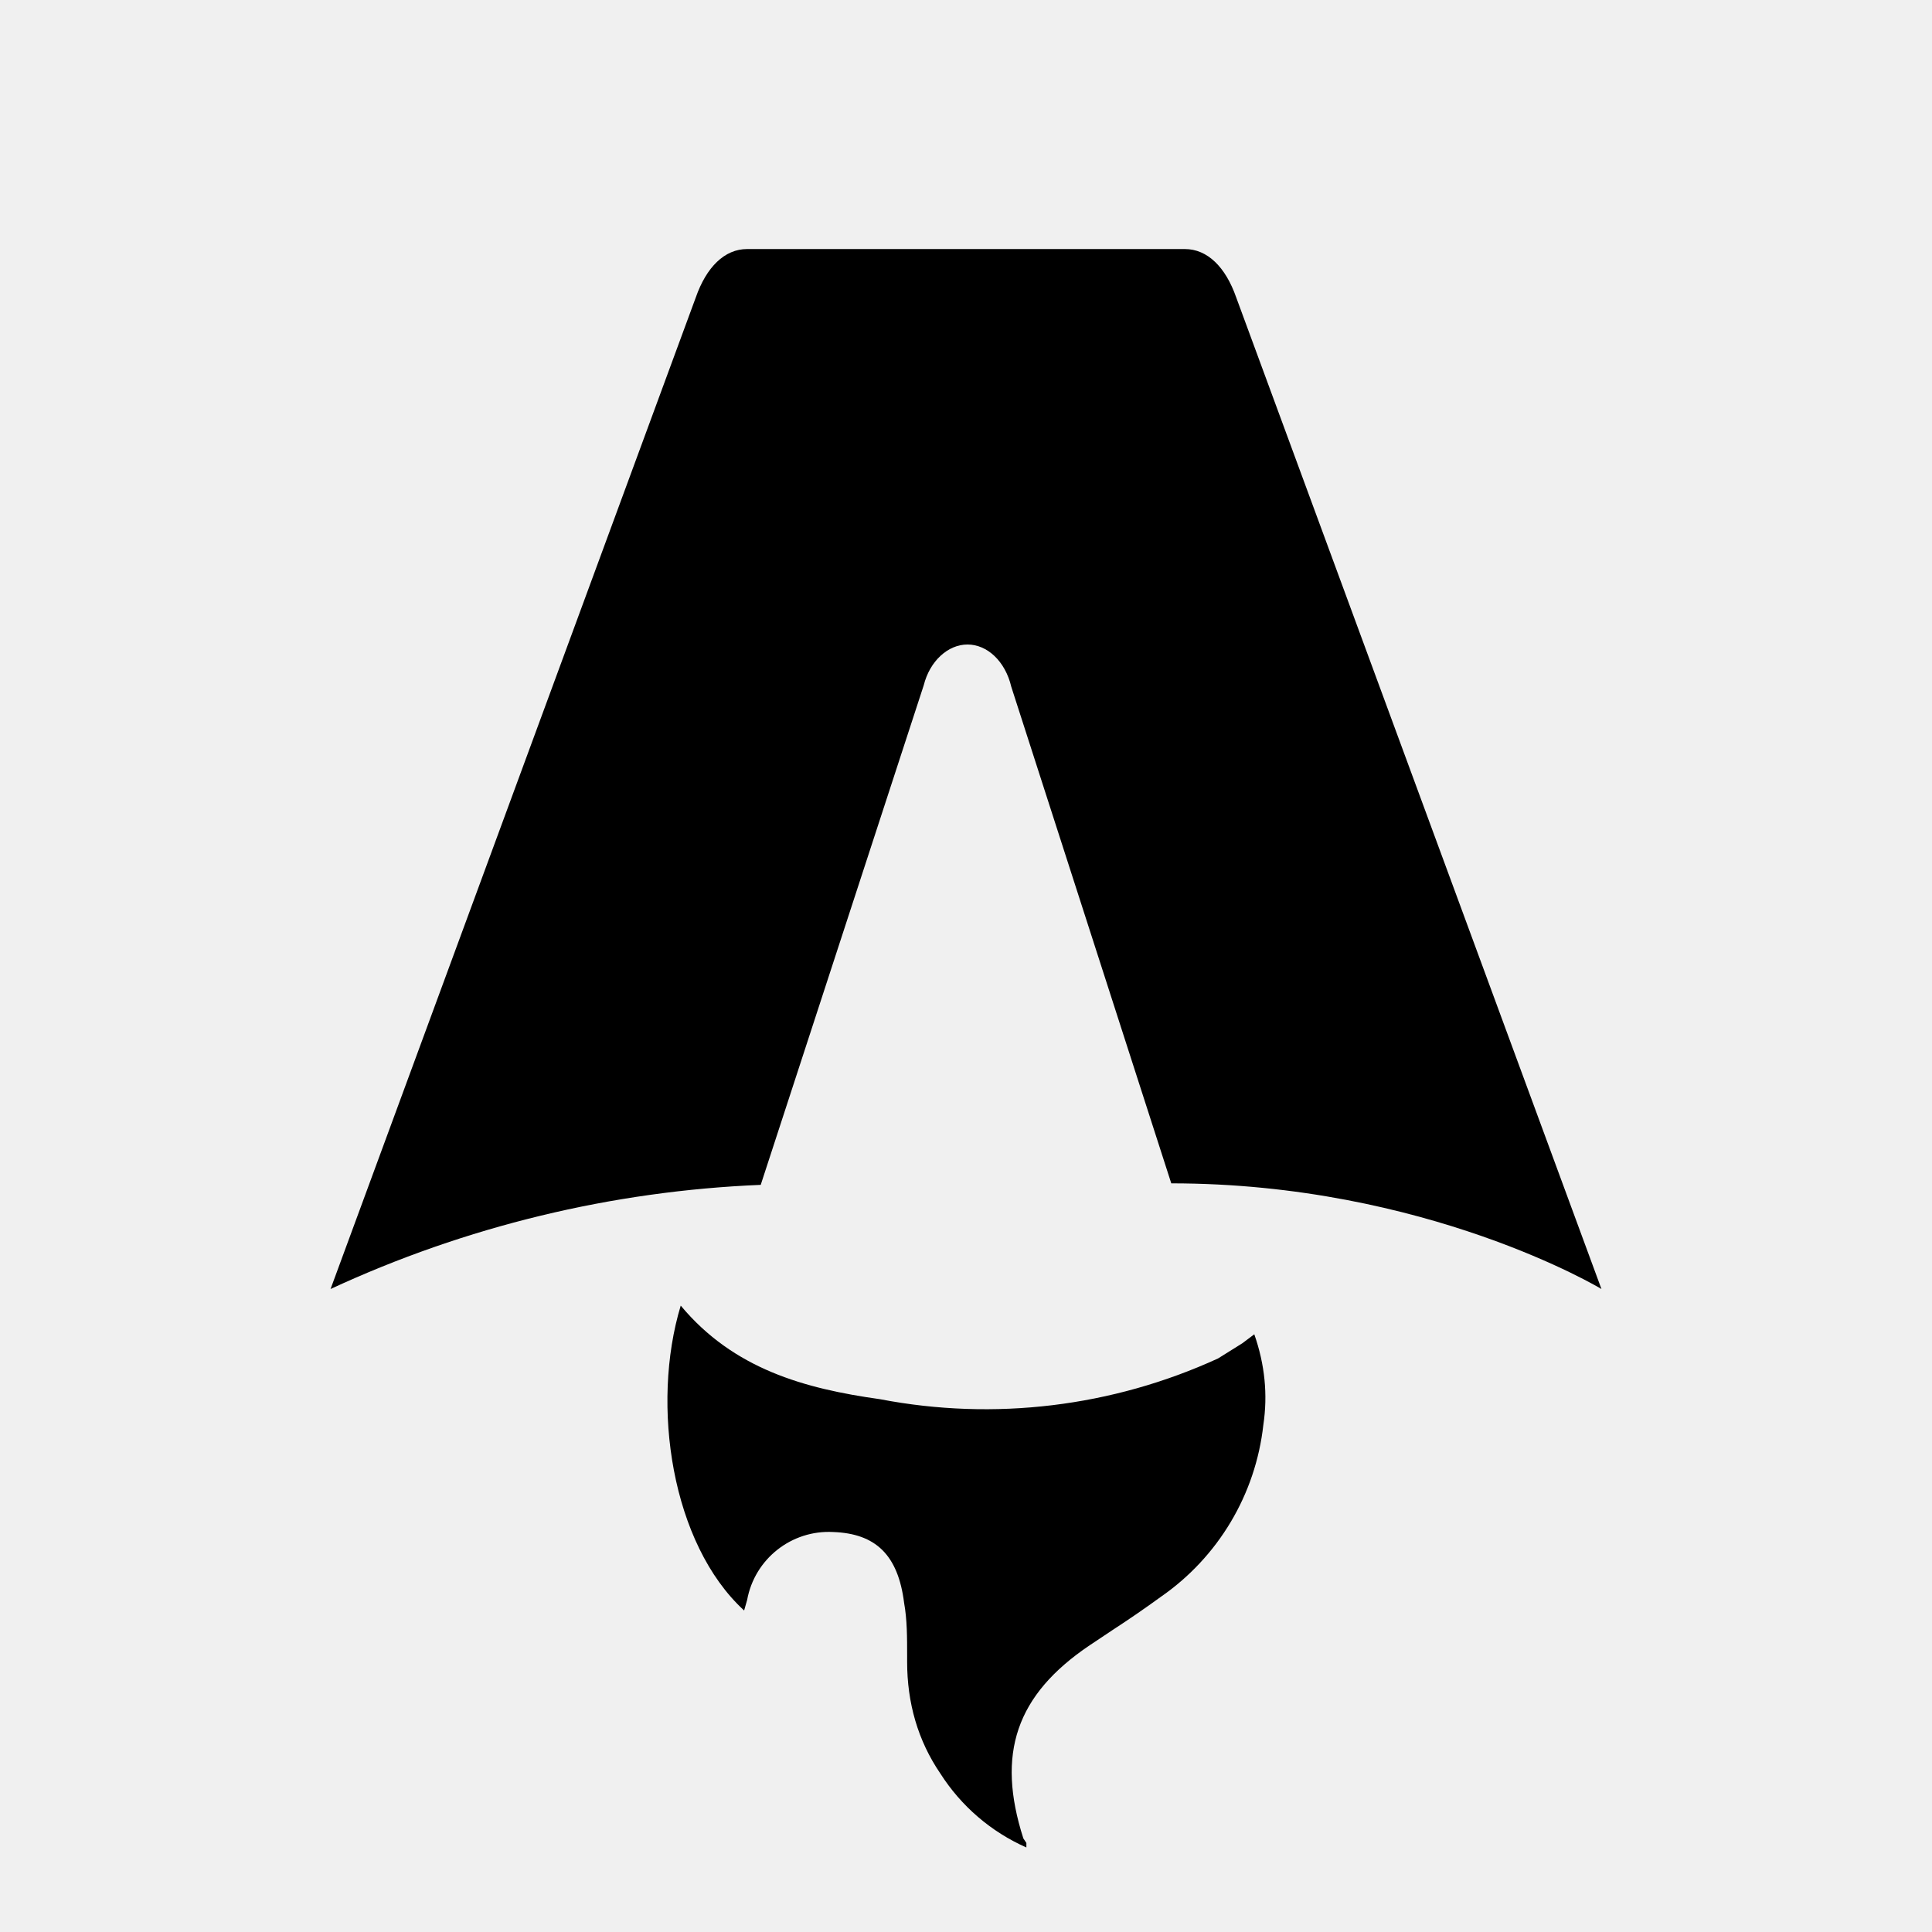
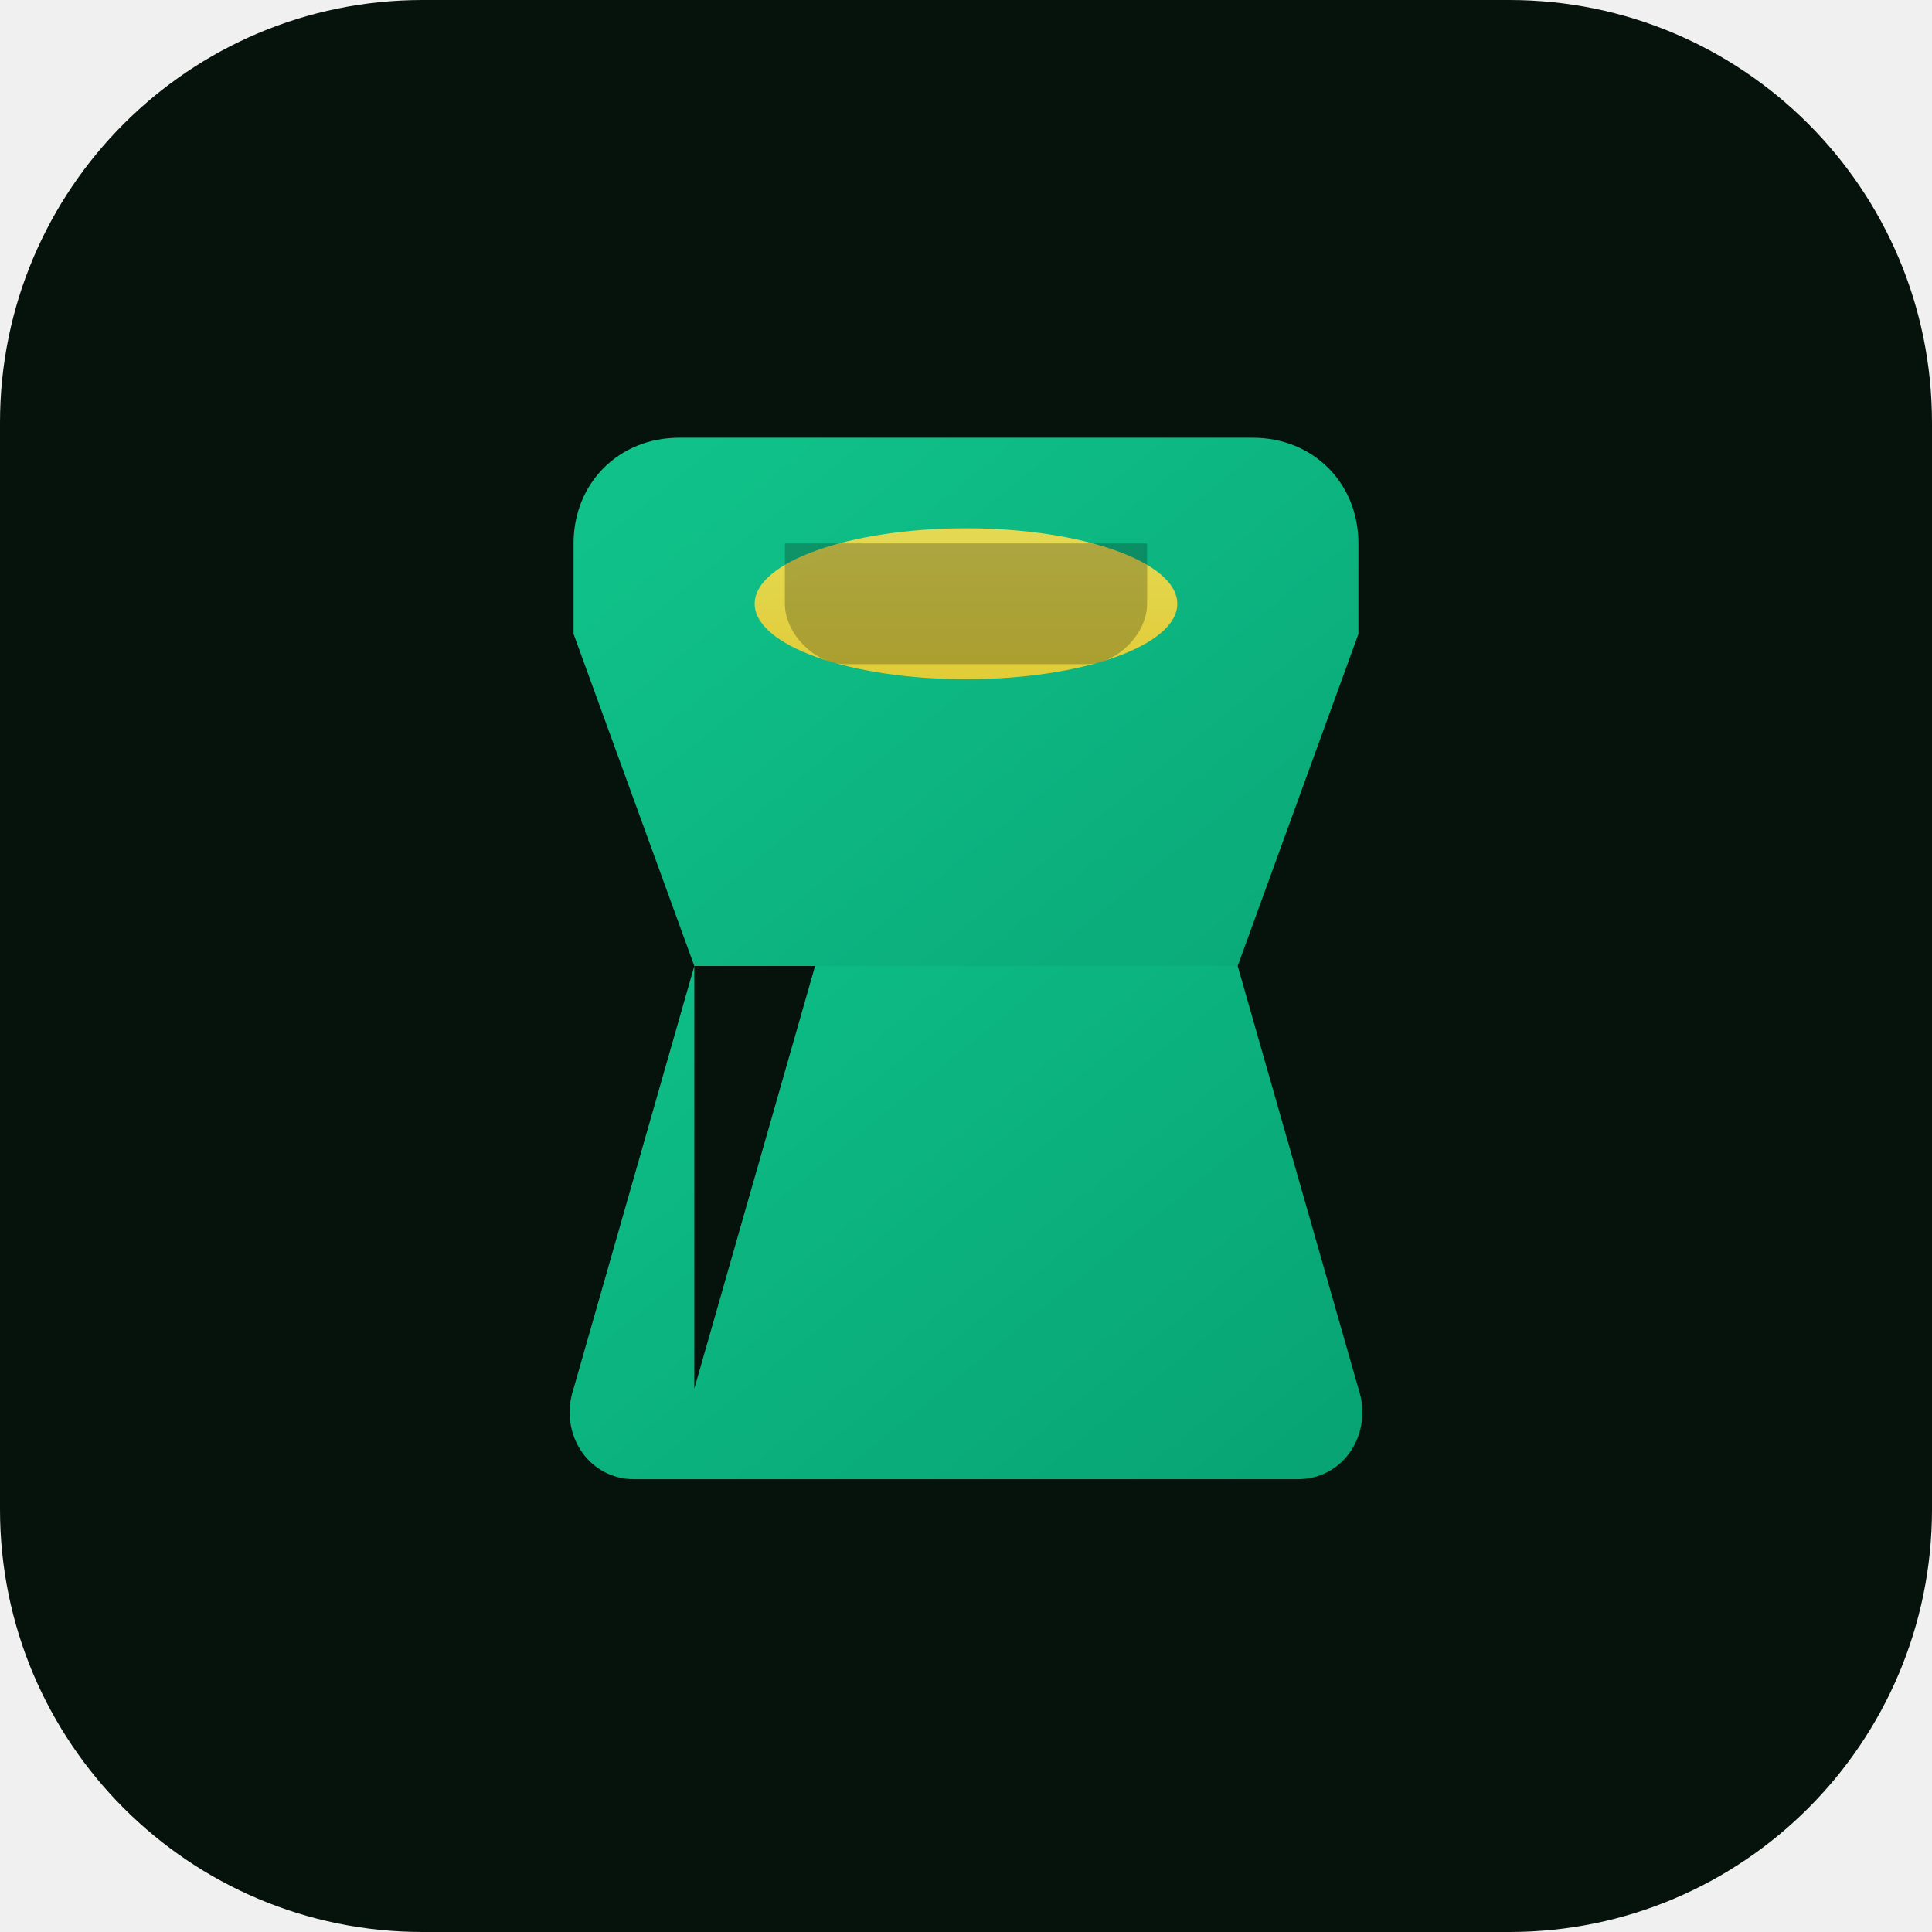
- <svg xmlns="http://www.w3.org/2000/svg" fill="none" viewBox="0 0 128 128">
-   <path d="M50.4 78.5a75.1 75.1 0 0 0-28.5 6.9l24.2-65.7c.7-2 1.9-3.2 3.4-3.2h29c1.5 0 2.7 1.2 3.4 3.2l24.2 65.7s-11.6-7-28.5-7L67 45.5c-.4-1.7-1.6-2.8-2.9-2.8-1.3 0-2.5 1.1-2.9 2.7L50.4 78.5Zm-1.1 28.2Zm-4.2-20.2c-2 6.6-.6 15.8 4.2 20.2a17.5 17.5 0 0 1 .2-.7 5.5 5.5 0 0 1 5.7-4.5c2.8.1 4.3 1.5 4.7 4.7.2 1.1.2 2.3.2 3.5v.4c0 2.7.7 5.2 2.2 7.4a13 13 0 0 0 5.7 4.9v-.3l-.2-.3c-1.8-5.6-.5-9.5 4.4-12.8l1.5-1a73 73 0 0 0 3.2-2.2 16 16 0 0 0 6.8-11.4c.3-2 .1-4-.6-6l-.8.6-1.6 1a37 37 0 0 1-22.4 2.7c-5-.7-9.7-2-13.2-6.2Z" />
-   <style>
-         path { fill: #000; }
-         @media (prefers-color-scheme: dark) {
-             path { fill: #FFF; }
-         }
-     </style>
+ <svg xmlns="http://www.w3.org/2000/svg" viewBox="0 0 128 128" fill="none">
+   <defs>
+     <linearGradient id="g" x1="20" y1="10" x2="108" y2="118" gradientUnits="userSpaceOnUse">
+       <stop stop-color="#14d99a" />
+       <stop offset="1" stop-color="#059669" />
+     </linearGradient>
+     <linearGradient id="gold" x1="64" y1="28" x2="64" y2="52" gradientUnits="userSpaceOnUse">
+       <stop stop-color="#ffe566" />
+       <stop offset="1" stop-color="#f5c518" />
+     </linearGradient>
+   </defs>
+   <rect width="128" height="128" rx="28" fill="#06120c" />
+   <path d="M38 36c0-4 3-7 7-7h38c4 0 7 3 7 7v6l-8 22H46L38 42V36z" fill="url(#g)" opacity=".95" />
+   <path d="M46 64 38 92c-1 3 1 6 4 6h44c3 0 5-3 4-6l-8-28H54l-8 28z" fill="url(#g)" />
+   <ellipse cx="64" cy="40" rx="14" ry="5" fill="url(#gold)" opacity=".9" />
+   <path d="M52 36h24v4c0 2-2 4-4 4H56c-2 0-4-2-4-4v-4z" fill="#06120c" opacity=".25" />
</svg>
